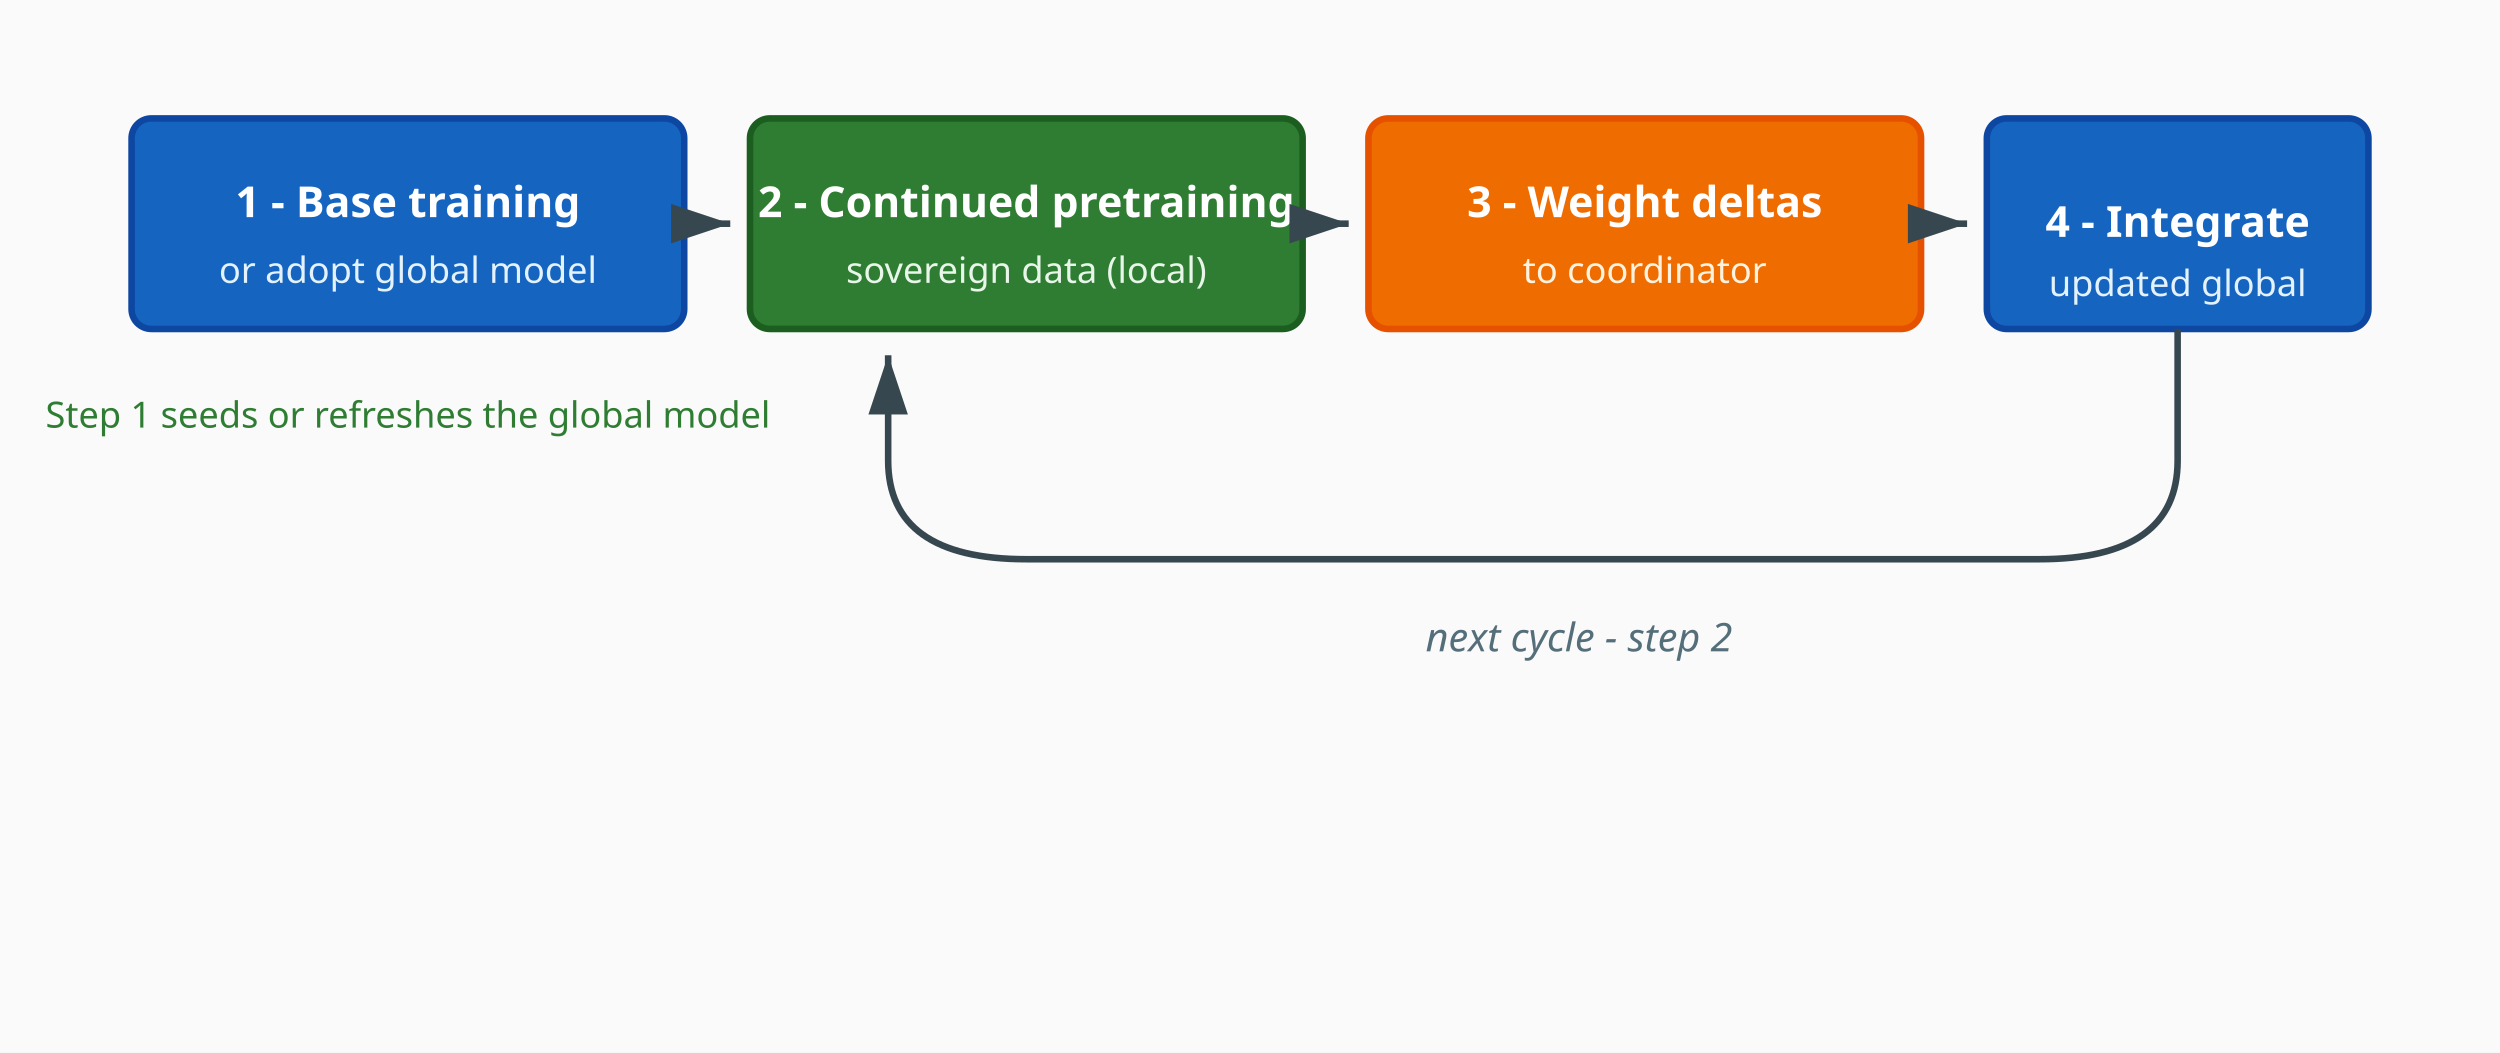
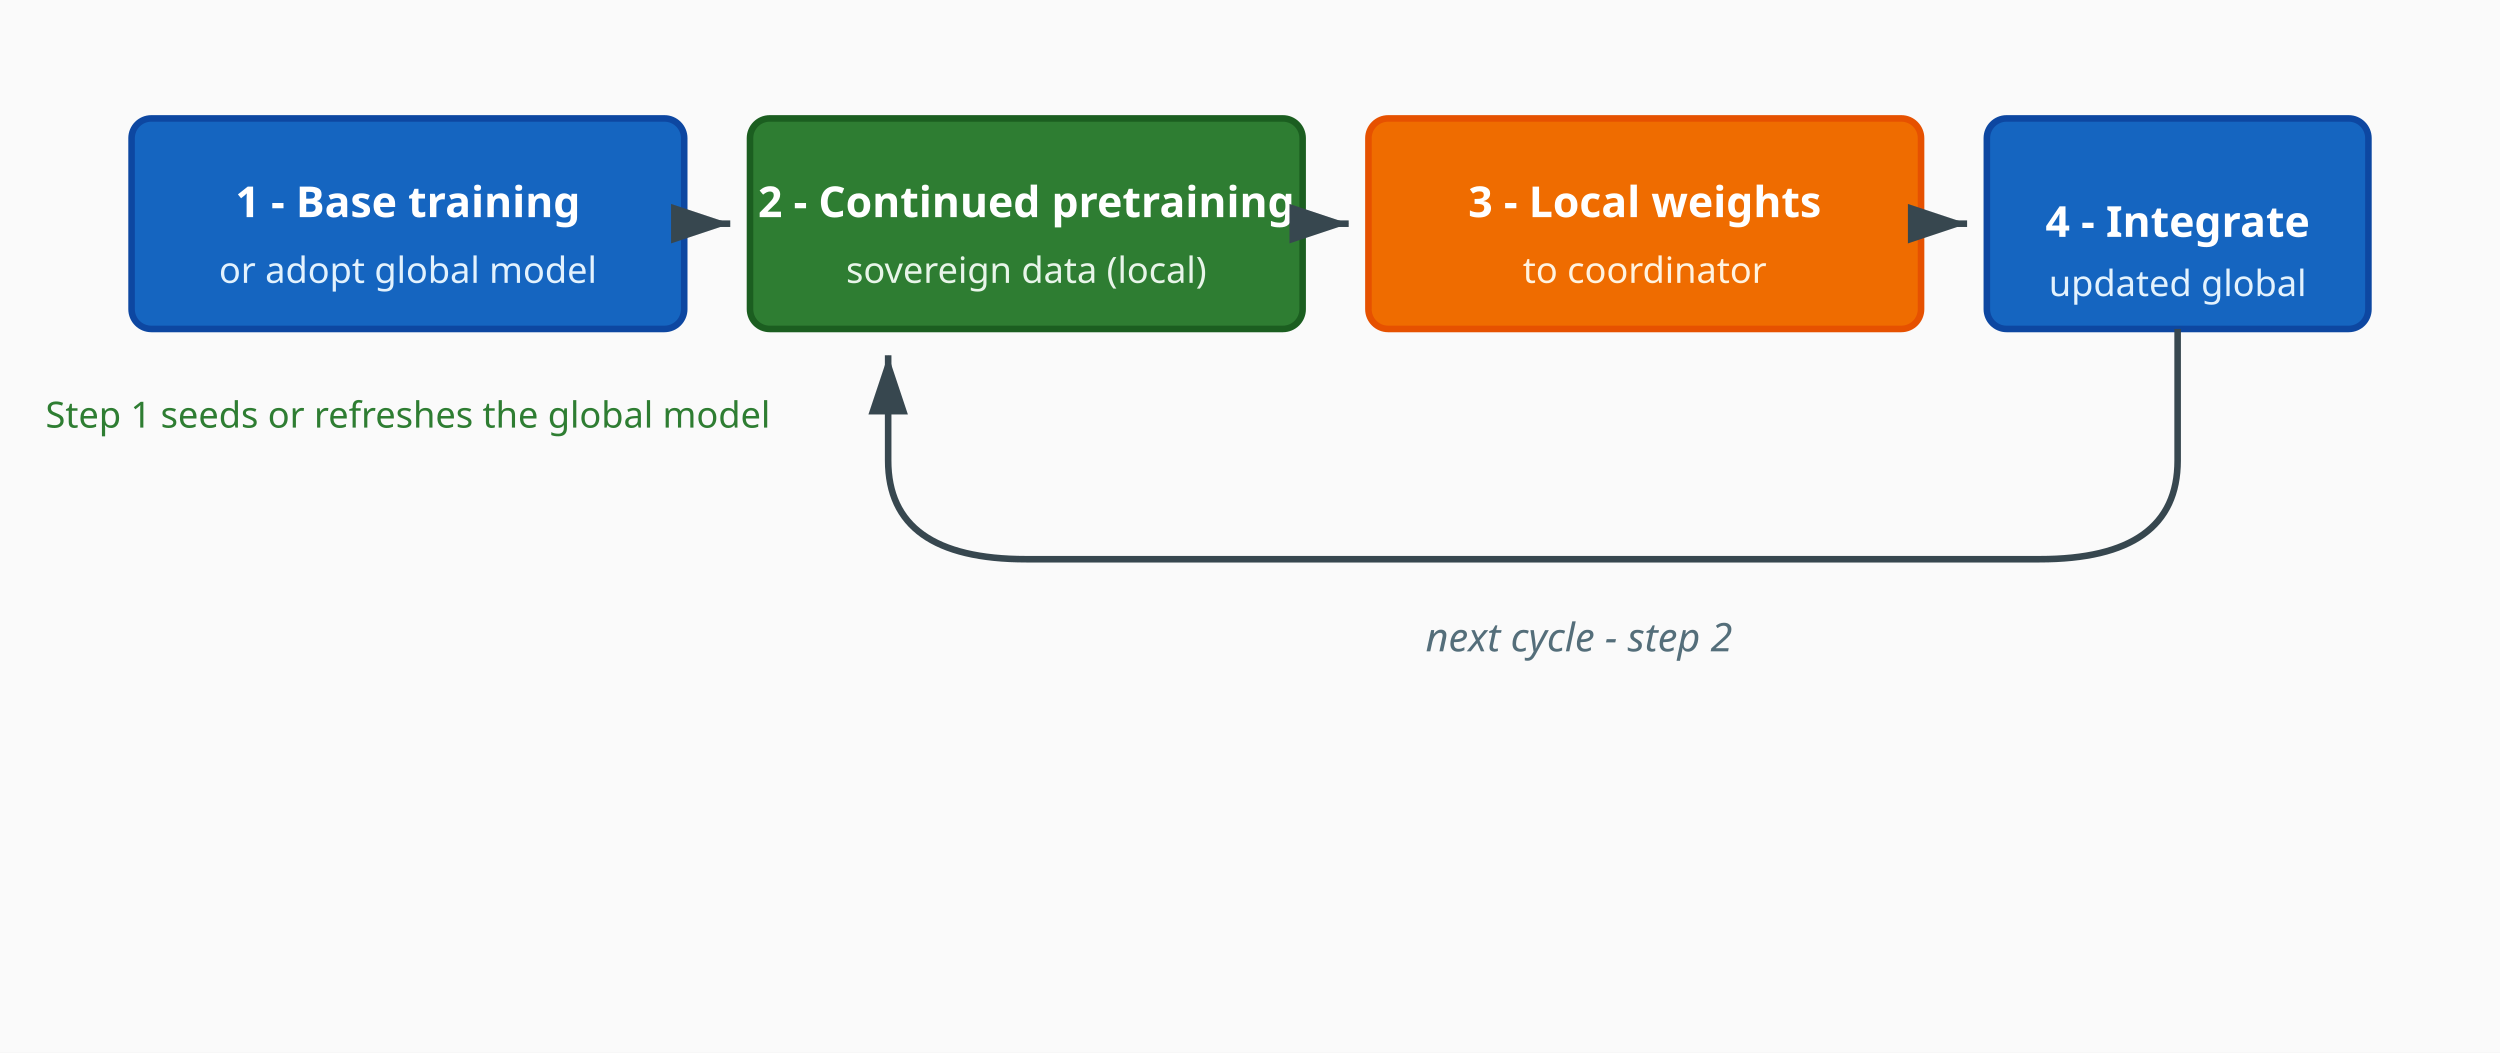
<svg xmlns="http://www.w3.org/2000/svg" viewBox="0 0 760 320" role="img" aria-labelledby="title desc">
  <defs>
    <marker id="arrow" markerWidth="10" markerHeight="10" refX="9" refY="3" orient="auto">
      <path d="M0,0 L0,6 L9,3 z" fill="#37474f" />
    </marker>
  </defs>
  <rect width="760" height="320" fill="#fafafa" />
  <rect x="40" y="36" width="168" height="64" rx="6" fill="#1565c0" stroke="#0d47a1" stroke-width="2" />
  <text x="124" y="66" text-anchor="middle" fill="#fff" font-family="system-ui,Segoe UI,sans-serif" font-size="13" font-weight="600">1 - Base training</text>
  <text x="124" y="86" text-anchor="middle" fill="#e3f2fd" font-family="system-ui,Segoe UI,sans-serif" font-size="11">or adopt global model</text>
  <rect x="228" y="36" width="168" height="64" rx="6" fill="#2e7d32" stroke="#1b5e20" stroke-width="2" />
  <text x="312" y="66" text-anchor="middle" fill="#fff" font-family="system-ui,Segoe UI,sans-serif" font-size="13" font-weight="600">2 - Continued pretraining</text>
  <text x="312" y="86" text-anchor="middle" fill="#e8f5e9" font-family="system-ui,Segoe UI,sans-serif" font-size="11">sovereign data (local)</text>
  <rect x="416" y="36" width="168" height="64" rx="6" fill="#ef6c00" stroke="#e65100" stroke-width="2" />
-   <text x="500" y="66" text-anchor="middle" fill="#fff" font-family="system-ui,Segoe UI,sans-serif" font-size="13" font-weight="600">3 - Weight deltas</text>
+   <text x="500" y="66" text-anchor="middle" fill="#fff" font-family="system-ui,Segoe UI,sans-serif" font-size="13" font-weight="600">3 - Local weights</text>
  <text x="500" y="86" text-anchor="middle" fill="#fff3e0" font-family="system-ui,Segoe UI,sans-serif" font-size="11">to coordinator</text>
  <rect x="604" y="36" width="116" height="64" rx="6" fill="#1565c0" stroke="#0d47a1" stroke-width="2" />
  <text x="662" y="72" text-anchor="middle" fill="#fff" font-family="system-ui,Segoe UI,sans-serif" font-size="13" font-weight="600">4 - Integrate</text>
  <text x="662" y="90" text-anchor="middle" fill="#e3f2fd" font-family="system-ui,Segoe UI,sans-serif" font-size="11">updated global</text>
  <line x1="208" y1="68" x2="222" y2="68" stroke="#37474f" stroke-width="2" marker-end="url(#arrow)" />
  <line x1="396" y1="68" x2="410" y2="68" stroke="#37474f" stroke-width="2" marker-end="url(#arrow)" />
  <line x1="584" y1="68" x2="598" y2="68" stroke="#37474f" stroke-width="2" marker-end="url(#arrow)" />
  <path d="M 662 100 L 662 140 Q 662 170 620 170 L 312 170 Q 270 170 270 140 L 270 108" fill="none" stroke="#37474f" stroke-width="2" marker-end="url(#arrow)" />
  <text x="480" y="198" text-anchor="middle" fill="#546e7a" font-family="system-ui,Segoe UI,sans-serif" font-size="12" font-style="italic">next cycle - step 2</text>
  <text x="124" y="130" text-anchor="middle" fill="#2e7d32" font-family="system-ui,Segoe UI,sans-serif" font-size="11">Step 1 seeds or refreshes the global model</text>
</svg>
